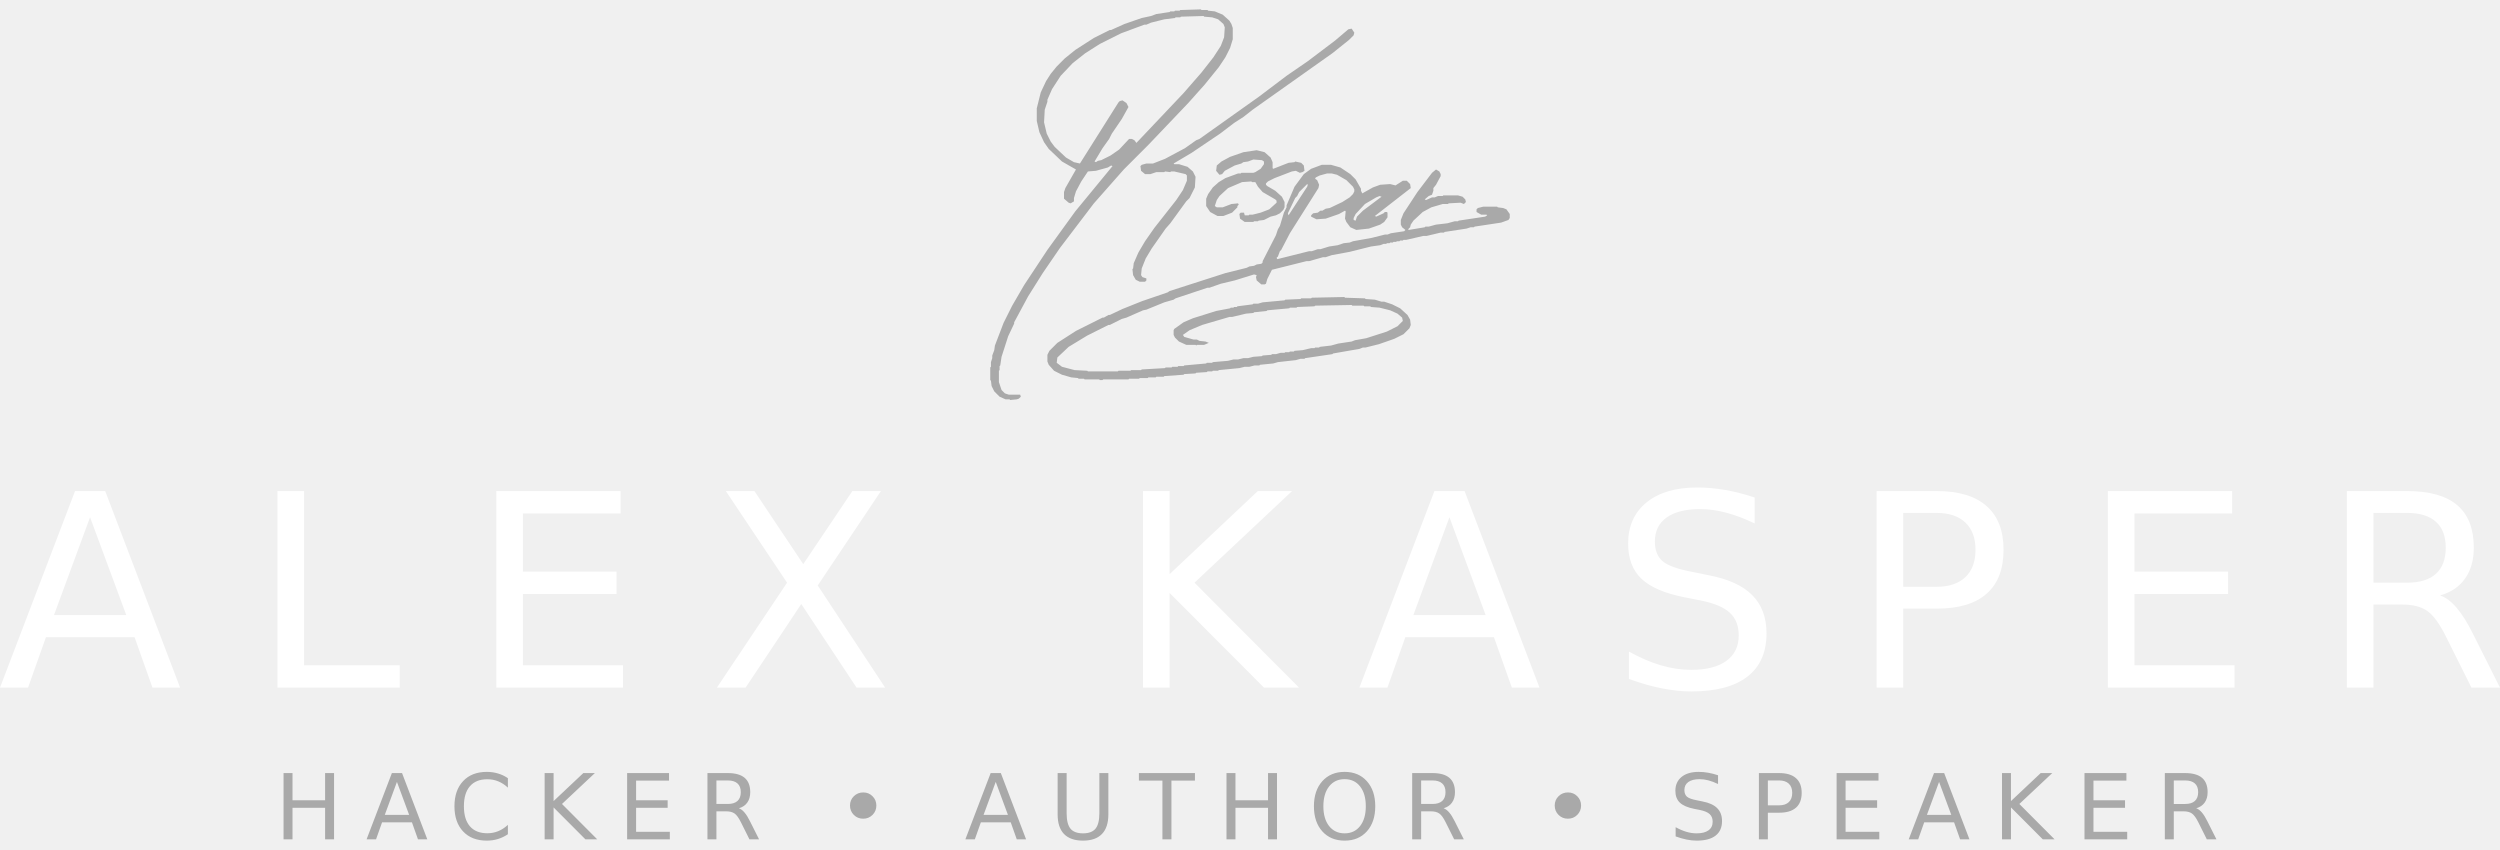
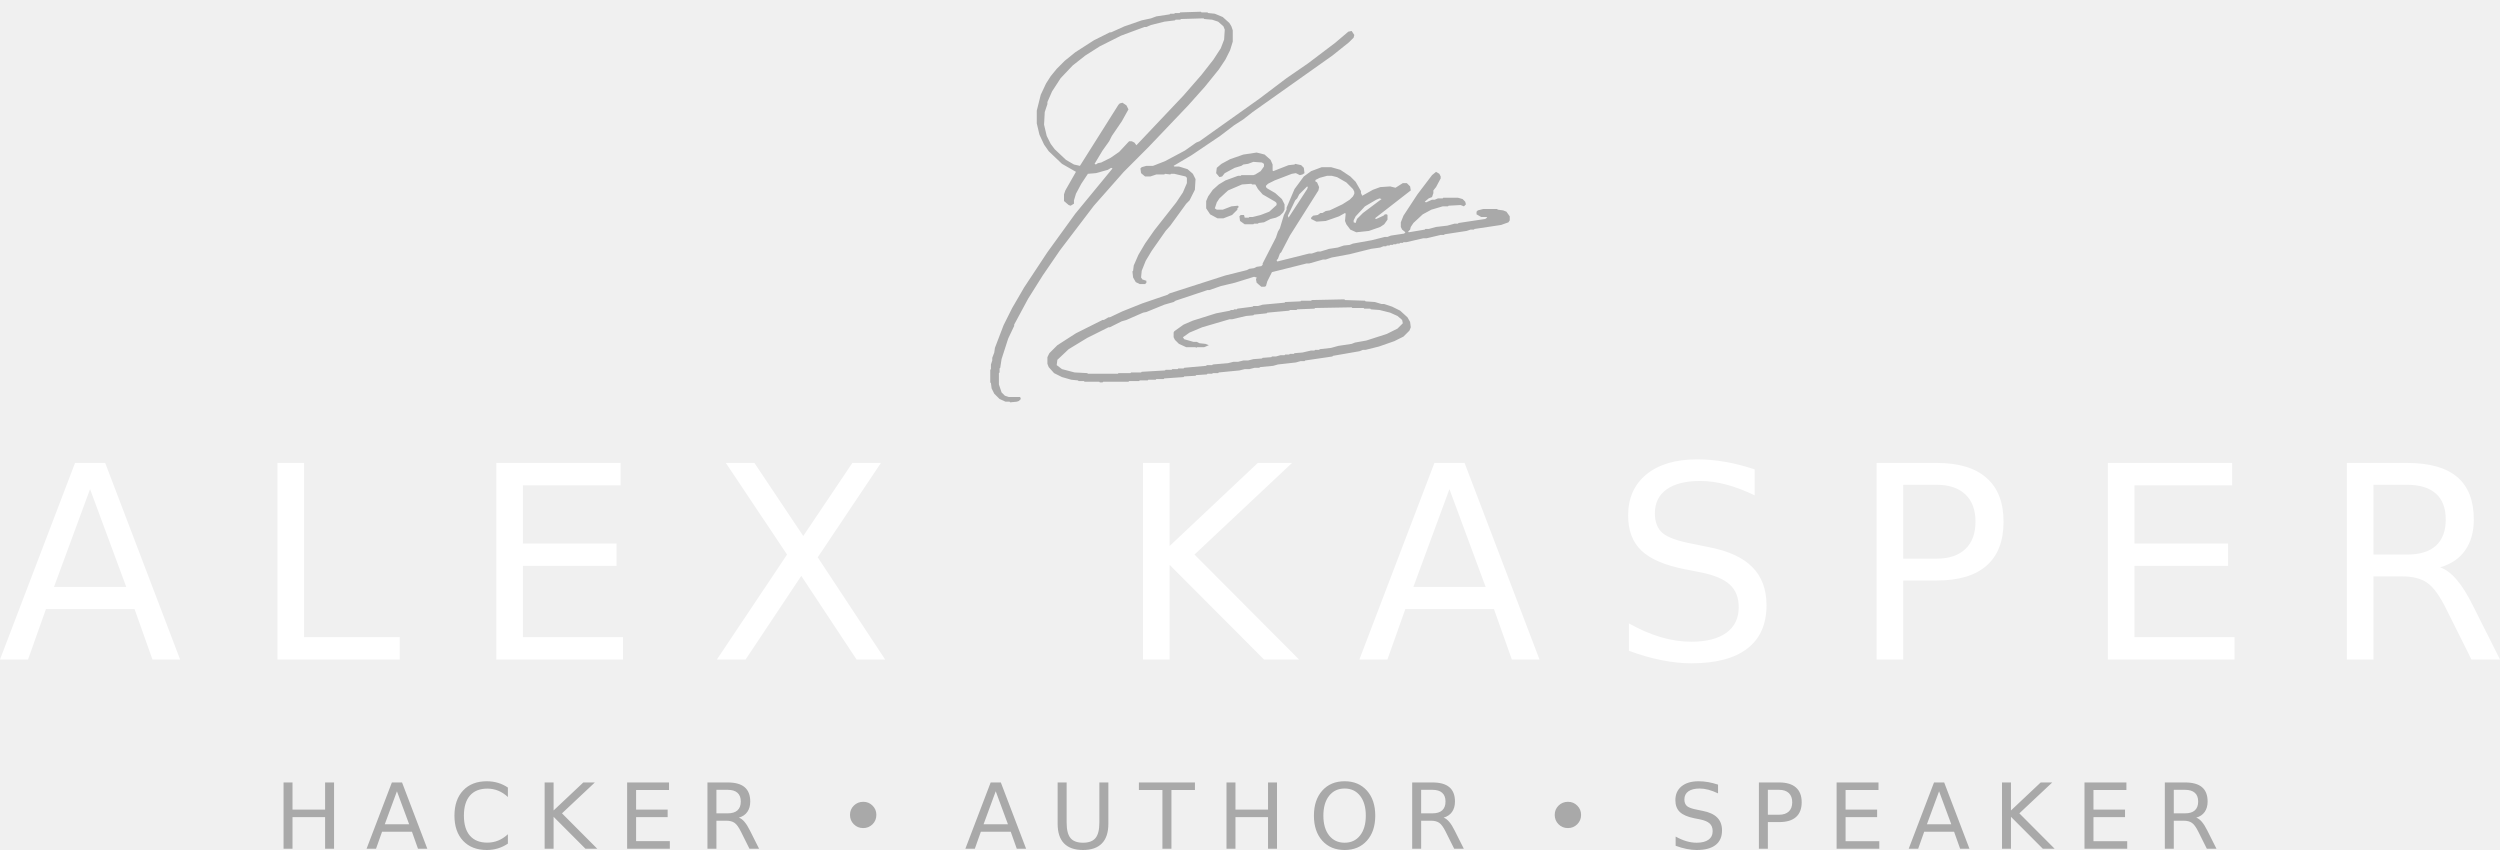
<svg xmlns="http://www.w3.org/2000/svg" width="800" height="272" viewBox="0 0 800 272" role="img" aria-labelledby="title desc">
-   <g transform="matrix(1.001683 0 0 1.001683 -0.562945 0.996634)" fill="#a9a9a9" fill-rule="evenodd">
-     <path d="M 482.87,67.37 L 481.81,65.88 L 480.75,65.46 L 479.05,65.24 L 478.84,65.03 L 474.38,65.03 L 472.69,65.46 L 472.26,65.88 L 472.26,66.73 L 473.75,67.58 L 475.45,67.58 L 475.66,67.79 L 475.02,68.21 L 466.53,69.49 L 466.32,69.70 L 465.26,69.70 L 462.92,70.34 L 459.32,70.76 L 456.98,71.40 L 455.92,71.40 L 455.71,71.61 L 450.62,72.46 L 450.40,72.25 L 451.04,71.61 L 451.25,70.76 L 452.10,69.49 L 455.07,66.73 L 457.83,65.24 L 461.44,64.18 L 463.14,64.18 L 463.35,63.97 L 467.17,63.76 L 468.23,64.18 L 468.87,63.54 L 468.65,62.70 L 467.81,61.85 L 466.32,61.42 L 461.65,61.42 L 461.44,61.63 L 459.95,61.63 L 458.89,62.06 L 458.04,62.06 L 456.13,62.91 L 455.71,62.70 L 456.98,61.63 L 458.04,61.21 L 458.47,59.94 L 458.47,59.09 L 459.32,58.03 L 460.80,55.27 L 460.80,54.63 L 460.38,53.78 L 459.32,53.15 L 458.04,54.21 L 453.37,60.36 L 448.92,67.15 L 448.07,69.28 L 448.07,70.76 L 448.49,71.61 L 449.55,72.46 L 449.13,72.88 L 444.89,73.52 L 443.82,73.94 L 442.98,73.94 L 438.73,75.01 L 432.79,76.07 L 431.73,76.49 L 429.82,76.70 L 427.91,77.34 L 425.15,77.76 L 422.39,78.61 L 421.54,78.61 L 419.63,79.25 L 418.78,79.25 L 408.60,81.80 L 408.38,81.37 L 408.81,80.95 L 409.44,79.25 L 409.87,78.83 L 412.63,73.52 L 421.75,59.09 L 421.97,58.03 L 421.33,56.54 L 420.69,56.12 L 420.90,55.69 L 422.18,55.06 L 424.51,54.42 L 426.00,54.42 L 427.70,54.84 L 430.67,56.54 L 432.79,58.66 L 433.21,59.51 L 433.21,60.15 L 432.79,61.00 L 431.73,62.06 L 429.39,63.54 L 425.36,65.46 L 424.09,65.67 L 423.03,66.30 L 422.39,66.30 L 421.54,66.94 L 420.06,67.15 L 419.42,67.79 L 419.42,68.21 L 421.12,69.06 L 424.09,68.85 L 428.33,67.37 L 430.24,66.30 L 430.45,66.52 L 430.24,68.85 L 430.67,69.91 L 431.94,71.61 L 433.85,72.46 L 437.88,72.03 L 441.49,70.76 L 442.76,69.91 L 443.82,68.43 L 443.82,66.94 L 443.61,66.73 L 442.98,66.73 L 442.55,67.15 L 440.22,68.21 L 439.79,68.00 L 451.25,59.09 L 451.04,57.81 L 449.98,56.75 L 448.71,56.75 L 446.37,58.24 L 444.67,57.81 L 441.49,58.03 L 439.16,58.88 L 435.76,60.79 L 435.34,59.94 L 435.34,59.30 L 433.64,56.33 L 431.94,54.63 L 428.76,52.51 L 425.79,51.66 L 422.81,51.66 L 419.42,52.93 L 417.08,54.63 L 414.11,58.66 L 411.57,64.61 L 411.57,65.24 L 410.72,66.94 L 409.44,71.19 L 408.81,72.25 L 408.17,74.16 L 403.93,82.43 L 403.93,82.86 L 403.50,83.28 L 402.02,83.49 L 401.17,83.92 L 399.68,84.13 L 398.83,84.56 L 392.04,86.25 L 374.21,91.98 L 373.58,92.41 L 365.51,95.17 L 359.15,97.71 L 355.11,99.62 L 354.69,99.62 L 353.20,100.47 L 352.78,100.47 L 344.29,104.72 L 338.35,108.54 L 335.80,111.08 L 335.17,112.36 L 335.17,114.48 L 335.59,115.54 L 337.29,117.45 L 339.83,118.72 L 342.81,119.57 L 344.93,119.78 L 345.14,120.00 L 346.84,120.00 L 347.05,120.21 L 351.72,120.21 L 351.93,120.42 L 352.78,120.42 L 352.99,120.21 L 361.06,120.21 L 361.27,120.00 L 364.45,120.00 L 364.66,119.78 L 367.21,119.78 L 367.42,119.57 L 369.76,119.57 L 369.97,119.36 L 372.30,119.36 L 372.52,119.15 L 378.67,118.72 L 378.88,118.51 L 382.49,118.30 L 382.70,118.09 L 386.10,117.87 L 386.31,117.66 L 387.80,117.66 L 388.01,117.45 L 389.71,117.45 L 389.92,117.24 L 396.50,116.60 L 398.20,116.18 L 399.68,116.18 L 401.38,115.75 L 402.87,115.75 L 403.08,115.54 L 407.32,115.12 L 408.81,114.69 L 414.54,114.05 L 416.02,113.63 L 417.30,113.63 L 417.51,113.42 L 426.21,112.14 L 426.42,111.93 L 434.91,110.45 L 435.97,110.02 L 436.82,110.02 L 441.07,108.96 L 445.95,107.26 L 448.92,105.78 L 450.83,103.87 L 451.25,102.81 L 451.04,101.11 L 450.19,99.62 L 447.86,97.50 L 445.31,96.23 L 442.76,95.38 L 441.91,95.38 L 439.79,94.74 L 436.82,94.53 L 436.61,94.32 L 430.24,94.11 L 430.03,93.89 L 419.63,94.11 L 419.42,94.32 L 416.24,94.32 L 416.02,94.53 L 411.14,94.74 L 410.93,94.95 L 403.93,95.59 L 402.44,96.02 L 400.96,96.02 L 400.74,96.23 L 395.86,96.86 L 395.65,97.08 L 394.80,97.08 L 394.59,97.29 L 393.74,97.29 L 393.53,97.50 L 389.07,98.35 L 381.64,100.68 L 378.67,101.96 L 375.70,104.08 L 375.49,104.50 L 375.49,105.99 L 375.91,106.84 L 377.19,108.11 L 379.52,109.17 L 382.49,109.17 L 382.70,109.39 L 382.92,109.17 L 385.25,109.17 L 386.74,108.54 L 385.67,108.11 L 383.76,107.90 L 382.92,107.48 L 381.85,107.48 L 378.88,106.63 L 378.46,105.99 L 380.58,104.50 L 384.61,102.81 L 393.31,100.26 L 394.16,100.26 L 398.62,99.20 L 400.96,98.99 L 401.17,98.77 L 405.20,98.35 L 405.41,98.14 L 412.42,97.50 L 412.63,97.29 L 414.75,97.29 L 414.96,97.08 L 420.48,96.86 L 420.69,96.65 L 432.36,96.44 L 432.58,96.65 L 436.18,96.65 L 436.40,96.86 L 438.31,96.86 L 438.52,97.08 L 441.28,97.29 L 444.67,98.14 L 447.01,99.20 L 448.49,100.47 L 448.71,101.53 L 447.01,103.23 L 443.61,104.93 L 437.03,107.05 L 433.43,107.69 L 432.36,108.11 L 428.12,108.75 L 425.79,109.39 L 422.18,109.81 L 421.97,110.02 L 420.69,110.02 L 420.48,110.23 L 419.42,110.23 L 416.66,110.87 L 414.11,111.08 L 413.90,111.30 L 412.63,111.30 L 412.42,111.51 L 411.14,111.51 L 410.93,111.72 L 409.66,111.72 L 408.17,112.14 L 406.90,112.14 L 406.69,112.36 L 403.93,112.57 L 403.71,112.78 L 400.96,112.99 L 399.26,113.42 L 397.77,113.42 L 396.07,113.84 L 394.59,113.84 L 392.89,114.27 L 388.01,114.69 L 387.80,114.90 L 386.10,114.90 L 385.89,115.12 L 378.88,115.75 L 378.67,115.96 L 376.97,115.96 L 376.76,116.18 L 375.06,116.18 L 374.85,116.39 L 372.94,116.39 L 372.73,116.60 L 365.30,117.03 L 365.09,117.24 L 361.91,117.24 L 361.69,117.45 L 357.87,117.45 L 357.66,117.66 L 348.11,117.66 L 347.90,117.45 L 343.87,117.24 L 339.83,116.18 L 338.14,114.90 L 338.35,113.21 L 341.96,109.81 L 347.90,106.20 L 354.69,102.81 L 355.11,102.81 L 358.93,100.90 L 360.42,100.47 L 365.73,98.14 L 366.79,97.93 L 372.52,95.59 L 375.49,94.74 L 376.12,94.32 L 386.31,90.92 L 386.95,90.92 L 390.56,89.65 L 395.01,88.59 L 401.17,86.68 L 402.02,86.89 L 401.80,87.53 L 402.02,88.59 L 403.50,89.86 L 404.56,89.86 L 404.99,89.65 L 405.41,88.16 L 406.90,85.19 L 417.93,82.43 L 418.78,82.43 L 423.24,81.16 L 424.09,81.16 L 426.00,80.52 L 431.73,79.46 L 438.52,77.76 L 441.49,77.34 L 442.55,76.92 L 443.40,76.92 L 443.61,76.70 L 444.46,76.70 L 444.67,76.49 L 445.52,76.49 L 445.73,76.28 L 446.58,76.28 L 446.80,76.07 L 447.64,76.07 L 447.86,75.85 L 448.71,75.85 L 448.92,75.64 L 449.77,75.64 L 455.28,74.37 L 456.35,74.37 L 460.80,73.31 L 461.86,73.31 L 462.08,73.10 L 469.08,72.03 L 470.35,71.61 L 471.41,71.61 L 471.63,71.40 L 480.11,70.12 L 482.45,69.28 L 482.87,68.64 Z M 441.91,61.85 L 435.97,66.30 L 434.06,68.21 L 433.64,69.49 L 433.00,69.28 L 433.00,68.64 L 433.64,67.37 L 436.61,64.18 L 440.22,62.06 L 441.28,61.63 Z M 418.15,57.81 L 418.36,58.03 L 418.15,58.66 L 412.20,67.79 L 411.99,67.15 L 414.33,62.27 L 414.96,61.63 L 415.60,60.36 Z M 417.08,51.87 L 416.24,51.02 L 414.33,50.60 L 414.11,50.81 L 412.20,51.02 L 407.32,52.93 L 407.11,52.72 L 407.11,50.81 L 406.47,49.33 L 404.56,47.63 L 402.02,46.99 L 397.77,47.63 L 393.53,49.11 L 390.77,50.60 L 389.28,51.87 L 389.07,53.57 L 390.13,54.84 L 390.98,54.63 L 391.83,53.57 L 395.01,51.87 L 397.13,51.24 L 397.77,50.81 L 399.26,50.60 L 400.96,49.96 L 403.71,50.17 L 404.35,50.60 L 404.35,51.45 L 403.29,52.93 L 401.59,53.99 L 400.96,54.21 L 397.13,54.21 L 396.92,54.42 L 396.07,54.42 L 392.04,55.90 L 389.92,57.18 L 388.01,58.88 L 386.52,61.00 L 385.89,62.48 L 385.89,64.82 L 387.16,66.73 L 389.49,68.00 L 391.40,68.00 L 394.16,66.94 L 395.86,65.24 L 395.86,64.82 L 396.29,64.39 L 396.07,63.97 L 393.95,64.18 L 391.19,65.24 L 389.28,65.24 L 388.65,64.82 L 389.28,62.91 L 390.13,61.63 L 392.89,59.09 L 397.35,57.18 L 400.32,56.97 L 400.53,57.18 L 401.59,57.18 L 402.44,58.66 L 403.93,60.36 L 407.96,62.70 L 408.38,63.12 L 408.38,63.76 L 406.05,65.88 L 403.29,66.94 L 400.74,67.58 L 399.68,67.58 L 399.47,67.79 L 398.20,67.79 L 397.98,66.94 L 396.92,66.94 L 396.50,67.37 L 396.71,68.85 L 398.20,69.91 L 400.96,69.91 L 401.17,69.70 L 402.44,69.70 L 402.65,69.49 L 404.35,69.28 L 406.47,68.21 L 408.17,67.79 L 409.44,67.15 L 410.51,66.09 L 410.93,65.24 L 410.93,63.54 L 410.08,61.85 L 407.96,59.94 L 405.41,58.45 L 404.99,58.03 L 404.99,57.60 L 405.62,56.97 L 407.75,55.90 L 413.26,53.78 L 414.54,53.57 L 415.81,54.21 L 416.66,53.99 L 417.30,53.57 Z M 432.36,8.15 L 431.30,8.37 L 427.06,11.97 L 418.36,18.55 L 411.57,23.22 L 402.87,29.80 L 383.76,43.38 L 382.70,43.81 L 379.10,46.35 L 372.73,49.75 L 368.91,51.24 L 366.79,51.24 L 365.30,51.66 L 364.88,52.08 L 365.09,53.57 L 366.36,54.63 L 368.06,54.63 L 369.97,53.99 L 372.52,53.99 L 372.73,53.78 L 374.43,53.99 L 374.64,53.78 L 375.70,53.78 L 379.31,54.63 L 379.73,55.06 L 379.73,56.75 L 378.46,59.72 L 376.34,62.91 L 369.33,71.82 L 366.36,76.07 L 364.24,79.67 L 362.75,83.07 L 362.54,84.77 L 362.33,84.98 L 362.54,86.89 L 363.39,88.38 L 364.66,89.01 L 366.36,89.01 L 366.79,88.59 L 366.79,87.95 L 365.51,87.53 L 365.09,86.89 L 365.30,84.77 L 366.57,81.58 L 368.48,78.40 L 372.94,72.03 L 374.43,70.34 L 379.52,63.33 L 380.58,62.27 L 382.28,58.88 L 382.49,55.48 L 381.64,53.78 L 379.94,52.30 L 377.19,51.45 L 375.70,51.45 L 375.49,51.24 L 381.22,47.84 L 390.34,41.69 L 394.80,38.29 L 397.77,36.38 L 400.74,34.05 L 426.21,16.01 L 431.52,11.76 L 433.00,10.28 L 433.21,9.43 Z M 391.19,3.70 L 388.65,2.64 L 386.52,2.42 L 386.31,2.21 L 384.40,2.21 L 384.19,2.00 L 377.61,2.21 L 377.40,2.42 L 375.91,2.42 L 375.70,2.64 L 374.43,2.64 L 374.21,2.85 L 369.97,3.49 L 368.27,4.12 L 365.30,4.76 L 359.78,6.67 L 355.54,8.58 L 355.11,8.58 L 350.02,11.13 L 344.08,14.95 L 340.68,17.70 L 338.14,20.25 L 336.23,22.59 L 334.74,24.92 L 333.04,28.53 L 331.77,33.62 L 331.77,37.65 L 332.62,41.26 L 334.10,44.44 L 335.59,46.57 L 339.83,50.60 L 344.29,53.15 L 340.90,59.09 L 340.47,60.36 L 340.47,62.48 L 341.96,63.76 L 342.59,63.97 L 343.65,63.33 L 343.65,62.27 L 344.29,60.15 L 345.99,56.97 L 348.11,53.78 L 350.66,53.57 L 354.48,52.51 L 355.54,51.87 L 355.96,52.08 L 344.08,66.52 L 335.17,78.83 L 327.74,90.07 L 323.92,96.65 L 321.16,102.17 L 318.40,109.39 L 318.19,110.87 L 317.55,112.57 L 317.55,113.42 L 317.13,114.69 L 317.13,116.18 L 316.91,116.39 L 316.91,120.42 L 317.13,120.63 L 317.34,122.33 L 318.19,124.03 L 319.89,125.73 L 321.80,126.58 L 323.07,126.58 L 323.28,126.79 L 325.40,126.58 L 326.04,126.36 L 326.68,125.73 L 326.46,125.09 L 322.86,125.09 L 321.58,124.67 L 320.52,123.60 L 319.67,121.06 L 319.67,117.45 L 319.89,117.24 L 319.89,115.96 L 320.10,115.75 L 320.52,112.99 L 322.64,106.41 L 324.55,102.38 L 324.55,101.96 L 329.01,93.68 L 333.68,86.25 L 339.20,78.19 L 350.02,63.97 L 359.57,53.15 L 367.42,45.29 L 380.16,31.92 L 385.46,25.98 L 389.92,20.46 L 392.04,17.28 L 393.53,14.31 L 394.38,11.55 L 394.38,7.94 L 393.95,6.67 L 393.31,5.61 Z M 391.40,6.67 L 391.83,7.73 L 391.62,10.91 L 390.56,13.67 L 388.22,17.28 L 384.40,22.16 L 378.67,28.74 L 363.60,44.66 L 362.97,43.81 L 362.12,43.38 L 361.27,43.38 L 358.09,46.78 L 355.33,48.69 L 352.36,50.17 L 351.29,50.39 L 350.66,50.81 L 350.23,50.60 L 352.78,46.35 L 354.90,43.38 L 355.75,41.69 L 358.93,37.02 L 361.06,33.20 L 360.42,31.92 L 359.15,31.07 L 358.30,31.29 L 357.87,31.71 L 345.56,51.24 L 343.65,50.81 L 341.11,49.33 L 337.50,45.93 L 336.23,44.23 L 334.95,41.69 L 334.10,38.08 L 334.32,34.05 L 335.17,31.50 L 335.17,30.86 L 336.65,27.47 L 339.41,23.22 L 343.23,19.19 L 347.26,16.01 L 351.93,13.04 L 358.72,9.64 L 366.15,6.88 L 366.79,6.88 L 368.27,6.24 L 372.52,5.18 L 375.91,4.76 L 376.12,4.55 L 377.61,4.55 L 377.82,4.33 L 385.04,4.12 L 385.25,4.33 L 387.80,4.55 L 389.71,5.18 Z" />
+   <g transform="translate(400 0) scale(1.25) translate(-400 0)">
+     <g transform="matrix(0.8013463 0 0 0.8013463 79.54964 1.397307)" fill="#a9a9a9" fill-rule="evenodd">
+       <path d="M 482.87,67.37 L 481.81,65.88 L 480.75,65.46 L 479.05,65.24 L 478.84,65.03 L 474.38,65.03 L 472.69,65.46 L 472.26,65.88 L 472.26,66.73 L 473.75,67.58 L 475.45,67.58 L 475.66,67.79 L 475.02,68.21 L 466.53,69.49 L 466.32,69.70 L 465.26,69.70 L 462.92,70.34 L 459.32,70.76 L 456.98,71.40 L 455.92,71.40 L 455.71,71.61 L 450.62,72.46 L 450.40,72.25 L 451.04,71.61 L 451.25,70.76 L 452.10,69.49 L 455.07,66.73 L 457.83,65.24 L 461.44,64.18 L 463.14,64.18 L 463.35,63.97 L 467.17,63.76 L 468.23,64.18 L 468.87,63.54 L 468.65,62.70 L 467.81,61.85 L 466.32,61.42 L 461.65,61.42 L 461.44,61.63 L 459.95,61.63 L 458.89,62.06 L 458.04,62.06 L 456.13,62.91 L 455.71,62.70 L 456.98,61.63 L 458.04,61.21 L 458.47,59.94 L 458.47,59.09 L 459.32,58.03 L 460.80,55.27 L 460.80,54.63 L 460.38,53.78 L 459.32,53.15 L 458.04,54.21 L 453.37,60.36 L 448.92,67.15 L 448.07,69.28 L 448.07,70.76 L 448.49,71.61 L 449.55,72.46 L 449.13,72.88 L 444.89,73.52 L 443.82,73.94 L 442.98,73.94 L 438.73,75.01 L 432.79,76.07 L 431.73,76.49 L 429.82,76.70 L 427.91,77.34 L 425.15,77.76 L 422.39,78.61 L 421.54,78.61 L 419.63,79.25 L 418.78,79.25 L 408.60,81.80 L 408.38,81.37 L 408.81,80.95 L 409.44,79.25 L 409.87,78.83 L 412.63,73.52 L 421.75,59.09 L 421.97,58.03 L 421.33,56.54 L 420.69,56.12 L 420.90,55.69 L 422.18,55.06 L 424.51,54.42 L 426.00,54.42 L 427.70,54.84 L 430.67,56.54 L 432.79,58.66 L 433.21,59.51 L 433.21,60.15 L 432.79,61.00 L 431.73,62.06 L 429.39,63.54 L 425.36,65.46 L 424.09,65.67 L 423.03,66.30 L 422.39,66.30 L 421.54,66.94 L 420.06,67.15 L 419.42,67.79 L 419.42,68.21 L 421.12,69.06 L 424.09,68.85 L 428.33,67.37 L 430.24,66.30 L 430.45,66.52 L 430.24,68.85 L 430.67,69.91 L 431.94,71.61 L 433.85,72.46 L 437.88,72.03 L 441.49,70.76 L 442.76,69.91 L 443.82,68.43 L 443.82,66.94 L 443.61,66.73 L 442.98,66.73 L 442.55,67.15 L 440.22,68.21 L 439.79,68.00 L 451.25,59.09 L 451.04,57.81 L 449.98,56.75 L 448.71,56.75 L 446.37,58.24 L 444.67,57.81 L 441.49,58.03 L 439.16,58.88 L 435.76,60.79 L 435.34,59.94 L 435.34,59.30 L 433.64,56.33 L 431.94,54.63 L 428.76,52.51 L 425.79,51.66 L 422.81,51.66 L 419.42,52.93 L 417.08,54.63 L 414.11,58.66 L 411.57,64.61 L 411.57,65.24 L 410.72,66.94 L 409.44,71.19 L 408.81,72.25 L 408.17,74.16 L 403.93,82.43 L 403.93,82.86 L 403.50,83.28 L 402.02,83.49 L 401.17,83.92 L 399.68,84.13 L 398.83,84.56 L 392.04,86.25 L 374.21,91.98 L 373.58,92.41 L 365.51,95.17 L 359.15,97.71 L 355.11,99.62 L 354.69,99.62 L 353.20,100.47 L 352.78,100.47 L 344.29,104.72 L 338.35,108.54 L 335.80,111.08 L 335.17,112.36 L 335.17,114.48 L 335.59,115.54 L 337.29,117.45 L 339.83,118.72 L 342.81,119.57 L 344.93,119.78 L 345.14,120.00 L 346.84,120.00 L 347.05,120.21 L 351.72,120.21 L 351.93,120.42 L 352.78,120.42 L 352.99,120.21 L 361.06,120.21 L 361.27,120.00 L 364.45,120.00 L 364.66,119.78 L 367.21,119.78 L 367.42,119.57 L 369.76,119.57 L 369.97,119.36 L 372.30,119.36 L 372.52,119.15 L 378.67,118.72 L 378.88,118.51 L 382.49,118.30 L 382.70,118.09 L 386.10,117.87 L 386.31,117.66 L 387.80,117.66 L 388.01,117.45 L 389.71,117.45 L 389.92,117.24 L 396.50,116.60 L 398.20,116.18 L 399.68,116.18 L 401.38,115.75 L 402.87,115.75 L 403.08,115.54 L 407.32,115.12 L 408.81,114.69 L 414.54,114.05 L 416.02,113.63 L 417.30,113.63 L 417.51,113.42 L 426.21,112.14 L 426.42,111.93 L 434.91,110.45 L 435.97,110.02 L 436.82,110.02 L 441.07,108.96 L 445.95,107.26 L 448.92,105.78 L 450.83,103.87 L 451.25,102.81 L 451.04,101.11 L 450.19,99.62 L 447.86,97.50 L 445.31,96.23 L 442.76,95.38 L 441.91,95.38 L 439.79,94.74 L 436.82,94.53 L 436.61,94.32 L 430.24,94.11 L 430.03,93.89 L 419.63,94.11 L 419.42,94.32 L 416.24,94.32 L 416.02,94.53 L 411.14,94.74 L 410.93,94.95 L 403.93,95.59 L 402.44,96.02 L 400.96,96.02 L 400.74,96.23 L 395.86,96.86 L 395.65,97.08 L 394.80,97.08 L 394.59,97.29 L 393.74,97.29 L 393.53,97.50 L 389.07,98.35 L 381.64,100.68 L 378.67,101.96 L 375.70,104.08 L 375.49,104.50 L 375.49,105.99 L 375.91,106.84 L 377.19,108.11 L 379.52,109.17 L 382.49,109.17 L 382.70,109.39 L 382.92,109.17 L 385.25,109.17 L 386.74,108.54 L 385.67,108.11 L 383.76,107.90 L 382.92,107.48 L 381.85,107.48 L 378.88,106.63 L 378.46,105.99 L 380.58,104.50 L 384.61,102.81 L 393.31,100.26 L 394.16,100.26 L 398.62,99.20 L 400.96,98.99 L 401.17,98.77 L 405.20,98.35 L 405.41,98.14 L 412.42,97.50 L 412.63,97.29 L 414.75,97.29 L 414.96,97.08 L 420.48,96.86 L 420.69,96.65 L 432.36,96.44 L 432.58,96.65 L 436.18,96.65 L 436.40,96.86 L 438.31,96.86 L 438.52,97.08 L 441.28,97.29 L 444.67,98.14 L 447.01,99.20 L 448.49,100.47 L 448.71,101.53 L 447.01,103.23 L 443.61,104.93 L 437.03,107.05 L 433.43,107.69 L 432.36,108.11 L 428.12,108.75 L 425.79,109.39 L 422.18,109.81 L 421.97,110.02 L 420.69,110.02 L 420.48,110.23 L 419.42,110.23 L 416.66,110.87 L 414.11,111.08 L 413.90,111.30 L 412.63,111.30 L 412.42,111.51 L 411.14,111.51 L 410.93,111.72 L 409.66,111.72 L 408.17,112.14 L 406.90,112.14 L 406.69,112.36 L 403.93,112.57 L 403.71,112.78 L 400.96,112.99 L 399.26,113.42 L 397.77,113.42 L 396.07,113.84 L 394.59,113.84 L 392.89,114.27 L 388.01,114.69 L 387.80,114.90 L 386.10,114.90 L 385.89,115.12 L 378.88,115.75 L 378.67,115.96 L 376.97,115.96 L 376.76,116.18 L 375.06,116.18 L 374.85,116.39 L 372.94,116.39 L 372.73,116.60 L 365.30,117.03 L 365.09,117.24 L 361.91,117.24 L 361.69,117.45 L 357.87,117.45 L 357.66,117.66 L 348.11,117.66 L 347.90,117.45 L 343.87,117.24 L 339.83,116.18 L 338.14,114.90 L 338.35,113.21 L 341.96,109.81 L 347.90,106.20 L 354.69,102.81 L 355.11,102.81 L 358.93,100.90 L 360.42,100.47 L 365.73,98.14 L 366.79,97.93 L 372.52,95.59 L 375.49,94.74 L 376.12,94.32 L 386.31,90.92 L 386.95,90.92 L 390.56,89.65 L 395.01,88.59 L 401.17,86.68 L 402.02,86.89 L 401.80,87.53 L 402.02,88.59 L 403.50,89.86 L 404.56,89.86 L 404.99,89.65 L 405.41,88.16 L 406.90,85.19 L 417.93,82.43 L 418.78,82.43 L 423.24,81.16 L 424.09,81.16 L 426.00,80.52 L 431.73,79.46 L 438.52,77.76 L 441.49,77.34 L 442.55,76.92 L 443.40,76.92 L 443.61,76.70 L 444.46,76.70 L 444.67,76.49 L 445.52,76.49 L 445.73,76.28 L 446.58,76.28 L 446.80,76.07 L 447.64,76.07 L 447.86,75.85 L 448.71,75.85 L 448.92,75.64 L 449.77,75.64 L 455.28,74.37 L 456.35,74.37 L 460.80,73.31 L 461.86,73.31 L 462.08,73.10 L 469.08,72.03 L 470.35,71.61 L 471.41,71.61 L 471.63,71.40 L 480.11,70.12 L 482.45,69.28 L 482.87,68.64 Z M 441.91,61.85 L 435.97,66.30 L 434.06,68.21 L 433.64,69.49 L 433.00,69.28 L 433.00,68.64 L 433.64,67.37 L 436.61,64.18 L 440.22,62.06 L 441.28,61.63 Z M 418.15,57.81 L 418.36,58.03 L 418.15,58.66 L 412.20,67.79 L 411.99,67.15 L 414.33,62.27 L 414.96,61.63 L 415.60,60.36 Z M 417.08,51.87 L 416.24,51.02 L 414.33,50.60 L 414.11,50.81 L 412.20,51.02 L 407.32,52.93 L 407.11,52.72 L 407.11,50.81 L 406.47,49.33 L 404.56,47.63 L 402.02,46.99 L 397.77,47.63 L 393.53,49.11 L 390.77,50.60 L 389.28,51.87 L 389.07,53.57 L 390.13,54.84 L 390.98,54.63 L 391.83,53.57 L 395.01,51.87 L 397.13,51.24 L 397.77,50.81 L 399.26,50.60 L 400.96,49.96 L 403.71,50.17 L 404.35,50.60 L 404.35,51.45 L 403.29,52.93 L 401.59,53.99 L 400.96,54.21 L 397.13,54.21 L 396.92,54.42 L 396.07,54.42 L 392.04,55.90 L 389.92,57.18 L 388.01,58.88 L 386.52,61.00 L 385.89,62.48 L 385.89,64.82 L 387.16,66.73 L 389.49,68.00 L 391.40,68.00 L 394.16,66.94 L 395.86,65.24 L 395.86,64.82 L 396.29,64.39 L 396.07,63.97 L 393.95,64.18 L 391.19,65.24 L 389.28,65.24 L 388.65,64.82 L 389.28,62.91 L 390.13,61.63 L 392.89,59.09 L 397.35,57.18 L 400.32,56.97 L 400.53,57.18 L 401.59,57.18 L 402.44,58.66 L 403.93,60.36 L 407.96,62.70 L 408.38,63.12 L 408.38,63.76 L 406.05,65.88 L 403.29,66.94 L 400.74,67.58 L 399.68,67.58 L 399.47,67.79 L 398.20,67.79 L 397.98,66.94 L 396.92,66.94 L 396.50,67.37 L 396.71,68.85 L 398.20,69.91 L 400.96,69.91 L 401.17,69.70 L 402.44,69.70 L 402.65,69.49 L 404.35,69.28 L 406.47,68.21 L 408.17,67.79 L 409.44,67.15 L 410.51,66.09 L 410.93,65.24 L 410.93,63.54 L 410.08,61.85 L 407.96,59.94 L 405.41,58.45 L 404.99,58.03 L 404.99,57.60 L 405.62,56.97 L 407.75,55.90 L 413.26,53.78 L 414.54,53.57 L 415.81,54.21 L 416.66,53.99 L 417.30,53.57 Z M 432.36,8.15 L 431.30,8.37 L 427.06,11.97 L 418.36,18.55 L 411.57,23.22 L 402.87,29.80 L 383.76,43.38 L 382.70,43.81 L 379.10,46.35 L 372.73,49.75 L 368.91,51.24 L 366.79,51.24 L 365.30,51.66 L 364.88,52.08 L 365.09,53.57 L 366.36,54.63 L 368.06,54.63 L 369.97,53.99 L 372.52,53.99 L 372.73,53.78 L 374.43,53.99 L 374.64,53.78 L 375.70,53.78 L 379.31,54.63 L 379.73,55.06 L 379.73,56.75 L 378.46,59.72 L 376.34,62.91 L 369.33,71.82 L 366.36,76.07 L 364.24,79.67 L 362.75,83.07 L 362.54,84.77 L 362.33,84.98 L 362.54,86.89 L 363.39,88.38 L 364.66,89.01 L 366.36,89.01 L 366.79,88.59 L 366.79,87.95 L 365.51,87.53 L 365.09,86.89 L 365.30,84.77 L 366.57,81.58 L 368.48,78.40 L 372.94,72.03 L 374.43,70.34 L 379.52,63.33 L 380.58,62.27 L 382.28,58.88 L 382.49,55.48 L 381.64,53.78 L 379.94,52.30 L 377.19,51.45 L 375.70,51.45 L 375.49,51.24 L 381.22,47.84 L 390.34,41.69 L 394.80,38.29 L 397.77,36.38 L 400.74,34.05 L 426.21,16.01 L 431.52,11.76 L 433.00,10.28 L 433.21,9.43 Z M 391.19,3.70 L 388.65,2.64 L 386.52,2.42 L 386.31,2.21 L 384.40,2.21 L 384.19,2.00 L 377.61,2.21 L 377.40,2.42 L 375.91,2.42 L 375.70,2.64 L 374.43,2.64 L 374.21,2.85 L 369.97,3.49 L 368.27,4.12 L 365.30,4.76 L 359.78,6.67 L 355.54,8.58 L 355.11,8.58 L 350.02,11.13 L 344.08,14.95 L 340.68,17.70 L 338.14,20.25 L 336.23,22.59 L 334.74,24.92 L 333.04,28.53 L 331.77,33.62 L 331.77,37.65 L 332.62,41.26 L 334.10,44.44 L 335.59,46.57 L 339.83,50.60 L 344.29,53.15 L 340.90,59.09 L 340.47,60.36 L 340.47,62.48 L 341.96,63.76 L 342.59,63.97 L 343.65,63.33 L 343.65,62.27 L 344.29,60.15 L 345.99,56.97 L 348.11,53.78 L 350.66,53.57 L 354.48,52.51 L 355.54,51.87 L 355.96,52.08 L 344.08,66.52 L 335.17,78.83 L 327.74,90.07 L 323.92,96.65 L 321.16,102.17 L 318.40,109.39 L 318.19,110.87 L 317.55,112.57 L 317.55,113.42 L 317.13,114.69 L 317.13,116.18 L 316.91,116.39 L 316.91,120.42 L 317.13,120.63 L 317.34,122.33 L 318.19,124.03 L 319.89,125.73 L 321.80,126.58 L 323.07,126.58 L 323.28,126.79 L 325.40,126.58 L 326.04,126.36 L 326.68,125.73 L 326.46,125.09 L 322.86,125.09 L 321.58,124.67 L 320.52,123.60 L 319.67,121.06 L 319.67,117.45 L 319.89,117.24 L 319.89,115.96 L 320.10,115.75 L 320.52,112.99 L 322.64,106.41 L 324.55,102.38 L 324.55,101.96 L 329.01,93.68 L 333.68,86.25 L 339.20,78.19 L 350.02,63.97 L 359.57,53.15 L 367.42,45.29 L 380.16,31.92 L 385.46,25.98 L 389.92,20.46 L 392.04,17.28 L 393.53,14.31 L 394.38,11.55 L 394.38,7.94 L 393.95,6.67 L 393.31,5.61 Z M 391.40,6.67 L 391.83,7.73 L 391.62,10.91 L 390.56,13.67 L 388.22,17.28 L 384.40,22.16 L 378.67,28.74 L 363.60,44.66 L 362.97,43.81 L 362.12,43.38 L 361.27,43.38 L 358.09,46.78 L 355.33,48.69 L 352.36,50.17 L 351.29,50.39 L 350.66,50.81 L 350.23,50.60 L 352.78,46.35 L 354.90,43.38 L 355.75,41.69 L 358.93,37.02 L 361.06,33.20 L 360.42,31.92 L 359.15,31.07 L 358.30,31.29 L 357.87,31.71 L 345.56,51.24 L 343.65,50.81 L 341.11,49.33 L 337.50,45.93 L 336.23,44.23 L 334.95,41.69 L 334.10,38.08 L 334.32,34.05 L 335.17,31.50 L 335.17,30.86 L 336.65,27.47 L 339.41,23.22 L 343.23,19.19 L 347.26,16.01 L 351.93,13.04 L 358.72,9.64 L 366.15,6.88 L 366.79,6.88 L 368.27,6.24 L 372.52,5.18 L 375.91,4.76 L 376.12,4.55 L 377.61,4.55 L 377.82,4.33 L 385.04,4.12 L 385.25,4.33 L 387.80,4.55 L 389.71,5.18 Z" />
+     </g>
  </g>
-   <g transform="matrix(1.56883 0 0 1.56883 -226.627 -90.58829)" fill="#ffffff">
+   <g transform="translate(0 4) matrix(1.56883 0 0 1.56883 -226.627 -103.5888)" fill="#ffffff">
    <path d="m 162.825,163.249 -7.358,19.954 h 14.744 z m -3.062,-5.344 h 6.15 L 181.194,198 h -5.64 l -3.652,-10.286 H 153.828 L 150.176,198 h -5.72 z m 41.285,0 h 5.425 v 35.53 h 19.524 V 198 h -24.949 z m 44.642,0 h 25.352 v 4.565 h -19.927 v 11.87 h 19.094 v 4.565 h -19.094 v 14.529 h 20.41 V 198 h -25.835 z m 46.817,0 h 5.828 l 9.963,14.905 10.017,-14.905 h 5.828 l -12.891,19.255 13.75,20.84 h -5.828 L 307.896,180.947 296.536,198 h -5.854 l 14.314,-21.404 z m 85.095,0 h 5.425 v 16.946 l 17.993,-16.946 h 6.982 l -19.9,18.691 L 409.426,198 h -7.144 L 383.027,178.691 V 198 h -5.425 z m 62.501,5.344 -7.358,19.954 h 14.744 z m -3.062,-5.344 h 6.15 L 458.473,198 h -5.64 l -3.652,-10.286 H 431.107 L 427.455,198 h -5.72 z m 65.321,1.316 v 5.291 q -3.088,-1.477 -5.828,-2.202 -2.739,-0.725 -5.291,-0.725 -4.431,0 -6.848,1.719 -2.39,1.719 -2.39,4.888 0,2.659 1.584,4.028 1.611,1.343 6.069,2.175 l 3.276,0.671 q 6.069,1.155 8.943,4.082 2.9,2.9 2.9,7.788 0,5.828 -3.921,8.835 -3.894,3.008 -11.44,3.008 -2.847,0 -6.069,-0.645 -3.196,-0.645 -6.633,-1.907 v -5.586 q 3.303,1.853 6.472,2.793 3.169,0.94 6.23,0.94 4.646,0 7.17,-1.826 2.524,-1.826 2.524,-5.21 0,-2.954 -1.826,-4.619 -1.799,-1.665 -5.935,-2.498 l -3.303,-0.645 q -6.069,-1.208 -8.782,-3.787 -2.712,-2.578 -2.712,-7.17 0,-5.317 3.733,-8.379 3.76,-3.062 10.339,-3.062 2.82,0 5.747,0.51 2.927,0.51 5.989,1.531 z m 30.301,3.142 v 15.066 h 6.821 q 3.787,0 5.854,-1.96 2.068,-1.96 2.068,-5.586 0,-3.599 -2.068,-5.559 -2.068,-1.96 -5.854,-1.96 z m -5.425,-4.458 h 12.246 q 6.741,0 10.178,3.062 3.464,3.035 3.464,8.916 0,5.935 -3.464,8.97 -3.438,3.035 -10.178,3.035 h -6.821 V 198 h -5.425 z m 47.166,0 h 25.352 v 4.565 h -19.927 v 11.87 h 19.094 v 4.565 h -19.094 v 14.529 h 20.41 V 198 h -25.835 z m 67.765,21.296 q 1.746,0.591 3.384,2.524 1.665,1.934 3.33,5.317 L 654.39,198 h -5.828 l -5.129,-10.286 q -1.987,-4.028 -3.867,-5.344 -1.853,-1.316 -5.076,-1.316 h -5.908 V 198 h -5.425 v -40.095 h 12.246 q 6.875,0 10.259,2.874 3.384,2.874 3.384,8.674 0,3.787 -1.772,6.284 -1.746,2.498 -5.103,3.464 z m -13.589,-16.838 v 14.233 h 6.821 q 3.921,0 5.908,-1.799 2.014,-1.826 2.014,-5.344 0,-3.518 -2.014,-5.291 -1.987,-1.799 -5.908,-1.799 z" />
  </g>
-   <g transform="matrix(1.077301 0 0 1.077301 -31.929 -17.97403)" fill="#a9a9a9">
+   <g transform="translate(0 4) matrix(1.077301 0 0 1.077301 -31.929 -18.9741)" fill="#a9a9a9">
    <path d="m 113.863,246.317 h 2.663 v 8.068 h 9.677 v -8.068 h 2.663 V 266 h -2.663 v -9.374 h -9.677 V 266 h -2.663 z m 33.681,2.624 -3.612,9.795 h 7.238 z m -1.503,-2.624 h 3.019 L 156.562,266 h -2.769 l -1.793,-5.049 h -8.873 L 141.335,266 h -2.808 z m 34.459,1.516 v 2.808 q -1.345,-1.252 -2.874,-1.872 -1.516,-0.62 -3.23,-0.62 -3.375,0 -5.168,2.07 -1.793,2.057 -1.793,5.959 0,3.889 1.793,5.959 1.793,2.057 5.168,2.057 1.714,0 3.23,-0.62 1.529,-0.62 2.874,-1.872 v 2.782 q -1.397,0.949 -2.966,1.424 -1.556,0.475 -3.296,0.475 -4.469,0 -7.04,-2.729 -2.571,-2.742 -2.571,-7.475 0,-4.746 2.571,-7.475 2.571,-2.742 7.04,-2.742 1.767,0 3.322,0.475 1.569,0.461 2.94,1.397 z m 10.913,-1.516 h 2.663 v 8.319 l 8.833,-8.319 h 3.428 L 196.569,255.493 207.037,266 h -3.507 l -9.453,-9.479 V 266 h -2.663 z m 24.506,0 h 12.445 v 2.241 h -9.782 v 5.827 h 9.374 v 2.241 h -9.374 v 7.132 h 10.02 V 266 h -12.683 z m 33.194,10.455 q 0.857,0.29 1.661,1.239 0.817,0.949 1.635,2.61 L 255.112,266 h -2.861 l -2.518,-5.049 q -0.976,-1.978 -1.898,-2.624 -0.91,-0.646 -2.492,-0.646 h -2.9 V 266 h -2.663 v -19.683 h 6.012 q 3.375,0 5.036,1.411 1.661,1.411 1.661,4.258 0,1.859 -0.87,3.085 -0.857,1.226 -2.505,1.701 z m -6.671,-8.266 v 6.987 h 3.349 q 1.925,0 2.9,-0.883 0.989,-0.896 0.989,-2.624 0,-1.727 -0.989,-2.597 -0.976,-0.883 -2.9,-0.883 z m 39.677,7.449 q 0,-1.635 1.134,-2.755 1.147,-1.134 2.808,-1.134 1.635,0 2.755,1.134 1.134,1.121 1.134,2.755 0,1.648 -1.134,2.782 -1.134,1.134 -2.782,1.134 -1.648,0 -2.782,-1.134 -1.134,-1.134 -1.134,-2.782 z m 43.289,-7.014 -3.612,9.795 h 7.238 z m -1.503,-2.624 h 3.019 L 334.426,266 h -2.769 l -1.793,-5.049 h -8.873 L 319.199,266 h -2.808 z m 19.891,0 h 2.676 v 11.958 q 0,3.164 1.147,4.562 1.147,1.384 3.718,1.384 2.558,0 3.705,-1.384 1.147,-1.397 1.147,-4.562 v -11.958 h 2.676 V 258.604 q 0,3.85 -1.912,5.814 -1.898,1.964 -5.616,1.964 -3.731,0 -5.643,-1.964 -1.898,-1.964 -1.898,-5.814 z m 24.136,0 h 16.651 v 2.241 H 377.597 V 266 h -2.676 v -17.442 h -6.987 z m 26.022,0 h 2.663 v 8.068 h 9.677 v -8.068 h 2.663 V 266 h -2.663 v -9.374 h -9.677 V 266 h -2.663 z m 35.092,1.806 q -2.9,0 -4.614,2.162 -1.701,2.162 -1.701,5.893 0,3.718 1.701,5.88 1.714,2.162 4.614,2.162 2.9,0 4.588,-2.162 1.701,-2.162 1.701,-5.88 0,-3.731 -1.701,-5.893 -1.688,-2.162 -4.588,-2.162 z m 0,-2.162 q 4.14,0 6.618,2.782 2.479,2.769 2.479,7.436 0,4.654 -2.479,7.436 -2.479,2.769 -6.618,2.769 -4.153,0 -6.645,-2.769 -2.479,-2.769 -2.479,-7.436 0,-4.667 2.479,-7.436 2.492,-2.782 6.645,-2.782 z m 29.397,10.811 q 0.857,0.29 1.661,1.239 0.817,0.949 1.635,2.61 L 464.443,266 h -2.861 l -2.518,-5.049 q -0.976,-1.978 -1.898,-2.624 -0.91,-0.646 -2.492,-0.646 h -2.9 V 266 h -2.663 v -19.683 h 6.012 q 3.375,0 5.036,1.411 1.661,1.411 1.661,4.258 0,1.859 -0.87,3.085 -0.857,1.226 -2.505,1.701 z m -6.671,-8.266 v 6.987 h 3.349 q 1.925,0 2.9,-0.883 0.989,-0.896 0.989,-2.624 0,-1.727 -0.989,-2.597 -0.976,-0.883 -2.9,-0.883 z m 39.677,7.449 q 0,-1.635 1.134,-2.755 1.147,-1.134 2.808,-1.134 1.635,0 2.755,1.134 1.134,1.121 1.134,2.755 0,1.648 -1.134,2.782 -1.134,1.134 -2.782,1.134 -1.648,0 -2.782,-1.134 -1.134,-1.134 -1.134,-2.782 z m 48.51,-8.991 v 2.597 q -1.516,-0.725 -2.861,-1.081 -1.345,-0.356 -2.597,-0.356 -2.175,0 -3.362,0.844 -1.173,0.844 -1.173,2.399 0,1.305 0.778,1.978 0.791,0.659 2.979,1.068 l 1.608,0.33 q 2.979,0.567 4.39,2.004 1.424,1.424 1.424,3.823 0,2.861 -1.925,4.337 -1.912,1.477 -5.616,1.477 -1.397,0 -2.979,-0.316 -1.569,-0.316 -3.256,-0.936 v -2.742 q 1.622,0.91 3.177,1.371 1.556,0.461 3.059,0.461 2.281,0 3.52,-0.896 1.239,-0.896 1.239,-2.558 0,-1.45 -0.896,-2.268 -0.883,-0.817 -2.914,-1.226 l -1.622,-0.316 q -2.979,-0.593 -4.311,-1.859 -1.332,-1.266 -1.332,-3.52 0,-2.61 1.833,-4.113 1.846,-1.503 5.076,-1.503 1.384,0 2.821,0.25 1.437,0.25 2.94,0.751 z m 14.802,1.542 v 7.396 h 3.349 q 1.859,0 2.874,-0.962 1.015,-0.962 1.015,-2.742 0,-1.767 -1.015,-2.729 -1.015,-0.962 -2.874,-0.962 z m -2.663,-2.188 h 6.012 q 3.309,0 4.997,1.503 1.701,1.49 1.701,4.377 0,2.914 -1.701,4.403 -1.688,1.49 -4.997,1.49 h -3.349 V 266 h -2.663 z m 23.082,0 h 12.445 v 2.241 h -9.782 v 5.827 h 9.374 v 2.241 h -9.374 v 7.132 h 10.02 V 266 h -12.683 z m 30.438,2.624 -3.612,9.795 h 7.238 z m -1.503,-2.624 h 3.019 L 614.637,266 h -2.769 l -1.793,-5.049 h -8.873 L 599.41,266 h -2.808 z m 20.195,0 h 2.663 v 8.319 l 8.833,-8.319 h 3.428 l -9.769,9.176 L 639.934,266 h -3.507 l -9.453,-9.479 V 266 h -2.663 z m 24.506,0 h 12.445 v 2.241 h -9.782 v 5.827 h 9.374 v 2.241 h -9.374 v 7.132 h 10.02 V 266 h -12.683 z m 33.194,10.455 q 0.857,0.29 1.661,1.239 0.817,0.949 1.635,2.61 L 688.009,266 h -2.861 l -2.518,-5.049 q -0.976,-1.978 -1.898,-2.624 -0.91,-0.646 -2.492,-0.646 h -2.9 V 266 h -2.663 v -19.683 h 6.012 q 3.375,0 5.036,1.411 1.661,1.411 1.661,4.258 0,1.859 -0.87,3.085 -0.857,1.226 -2.505,1.701 z m -6.671,-8.266 v 6.987 h 3.349 q 1.925,0 2.9,-0.883 0.989,-0.896 0.989,-2.624 0,-1.727 -0.989,-2.597 -0.976,-0.883 -2.9,-0.883 z" />
  </g>
</svg>
